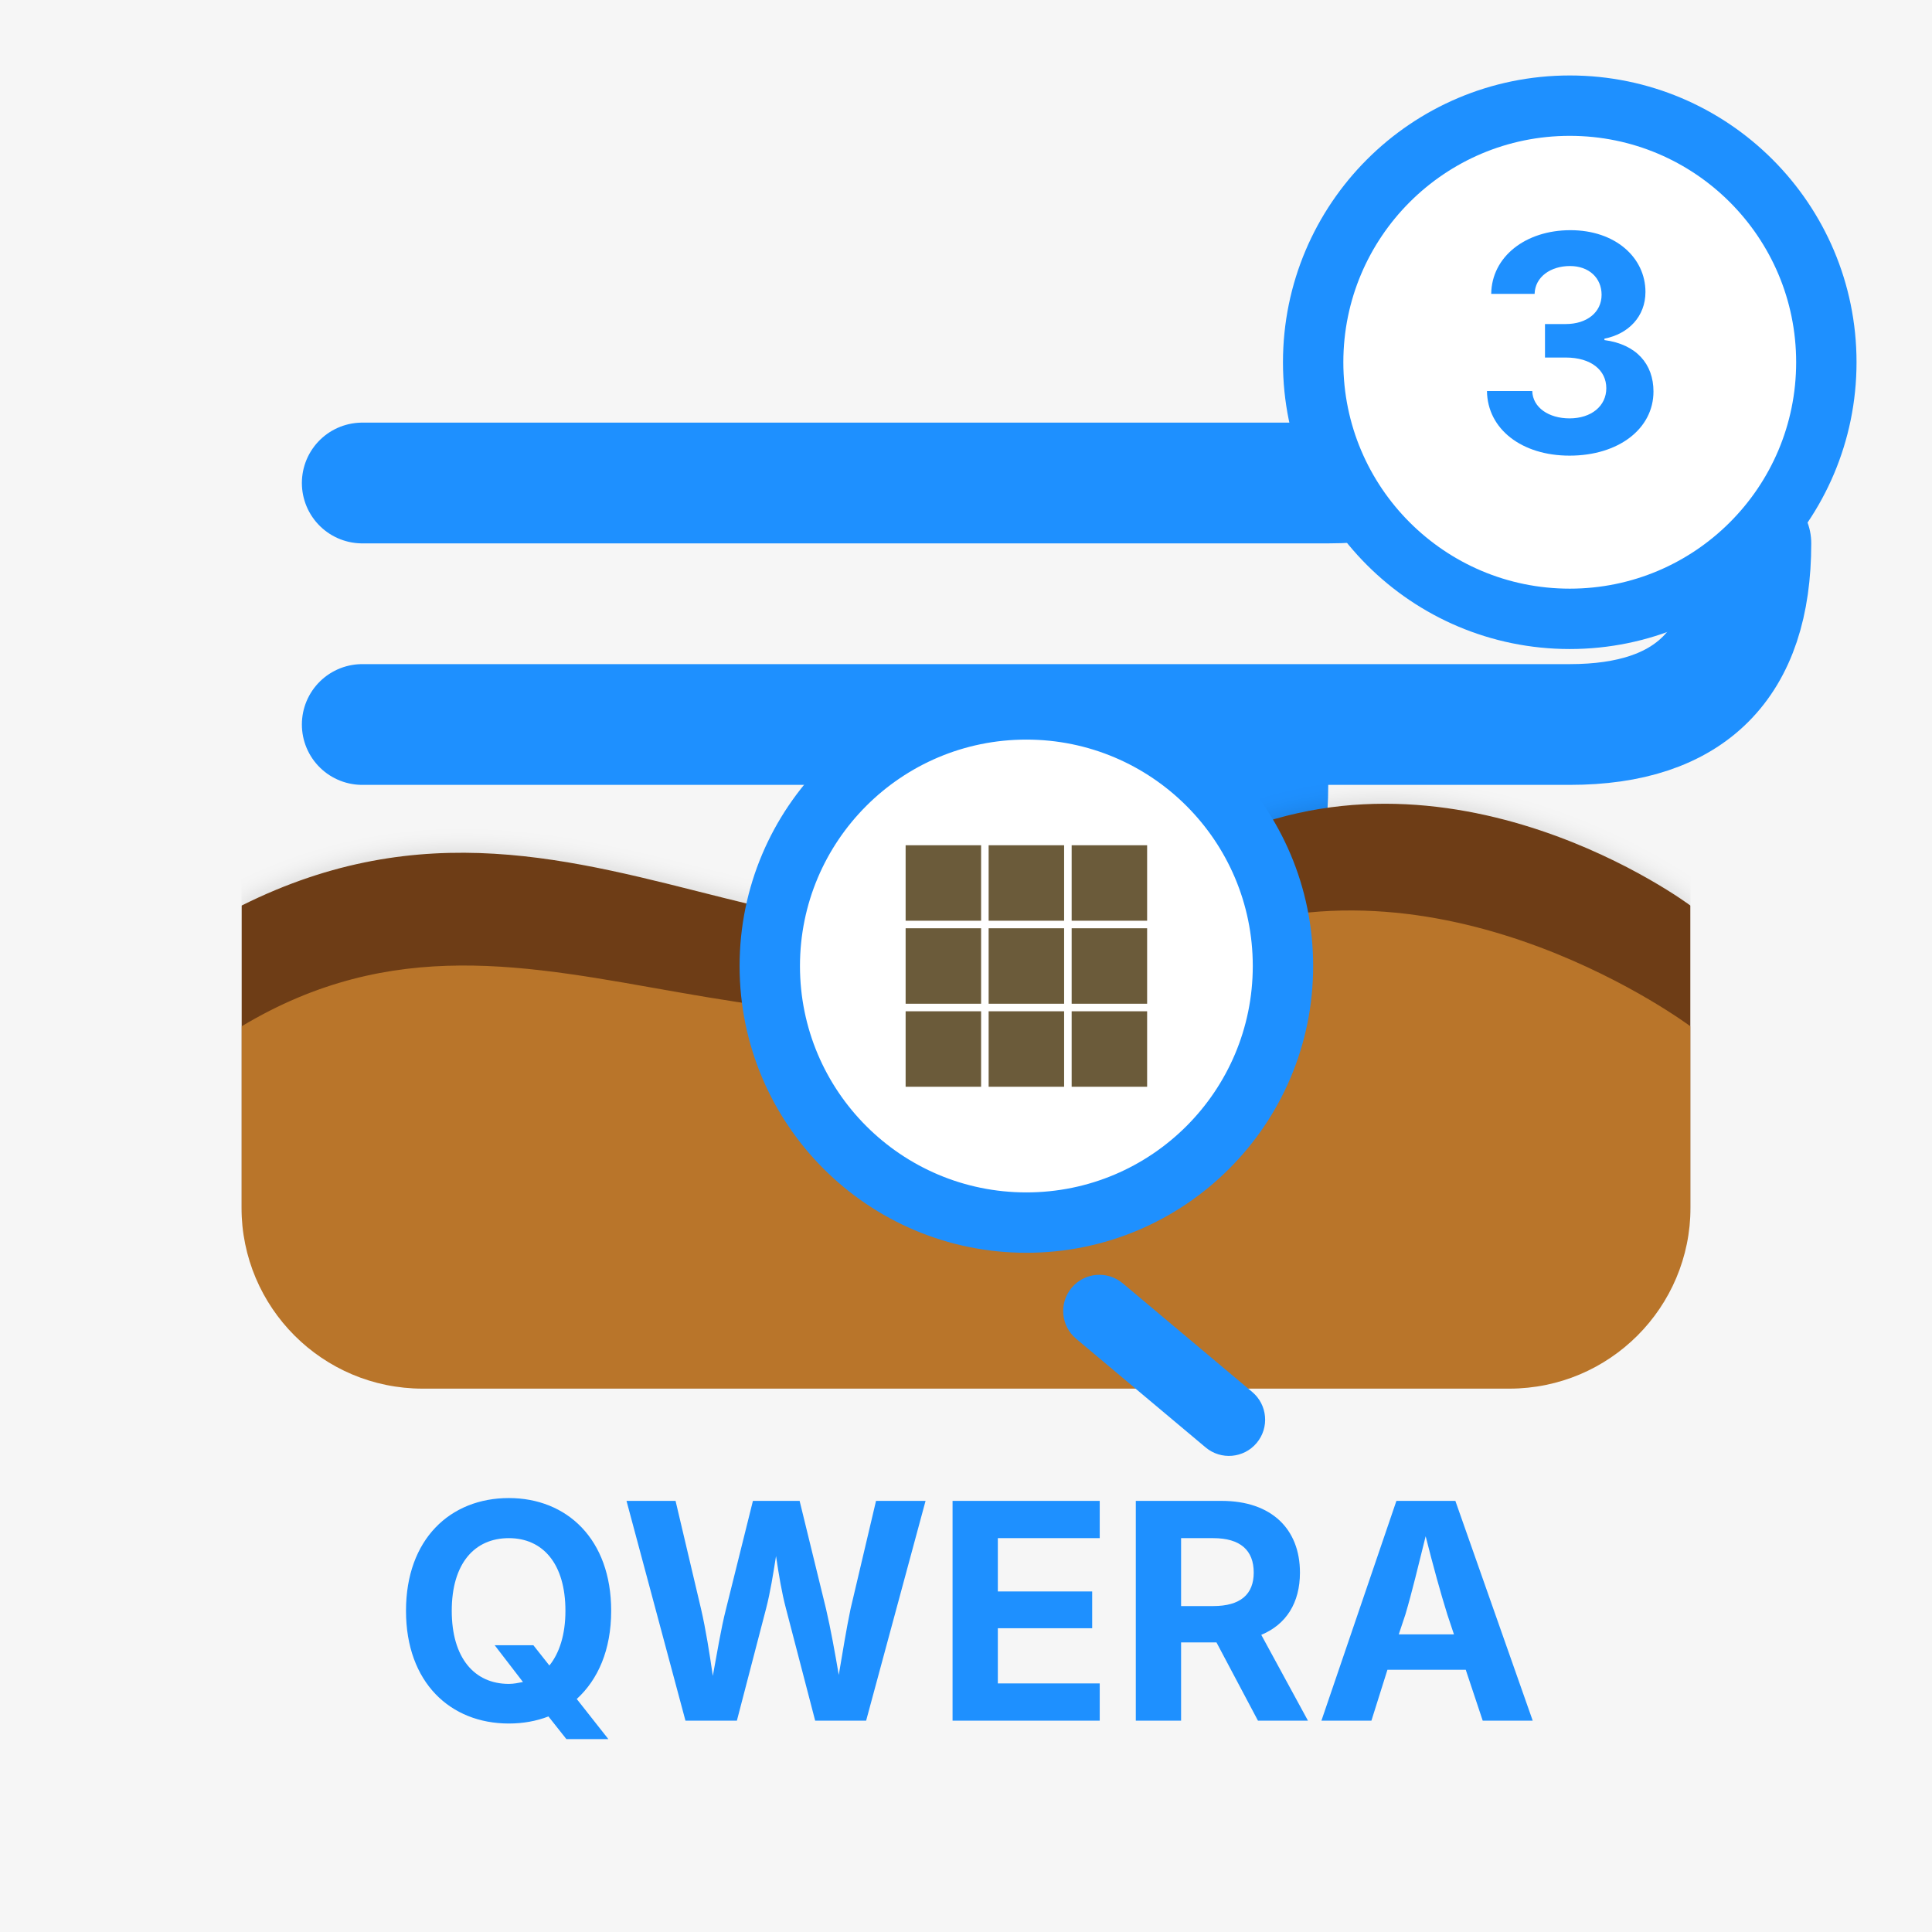
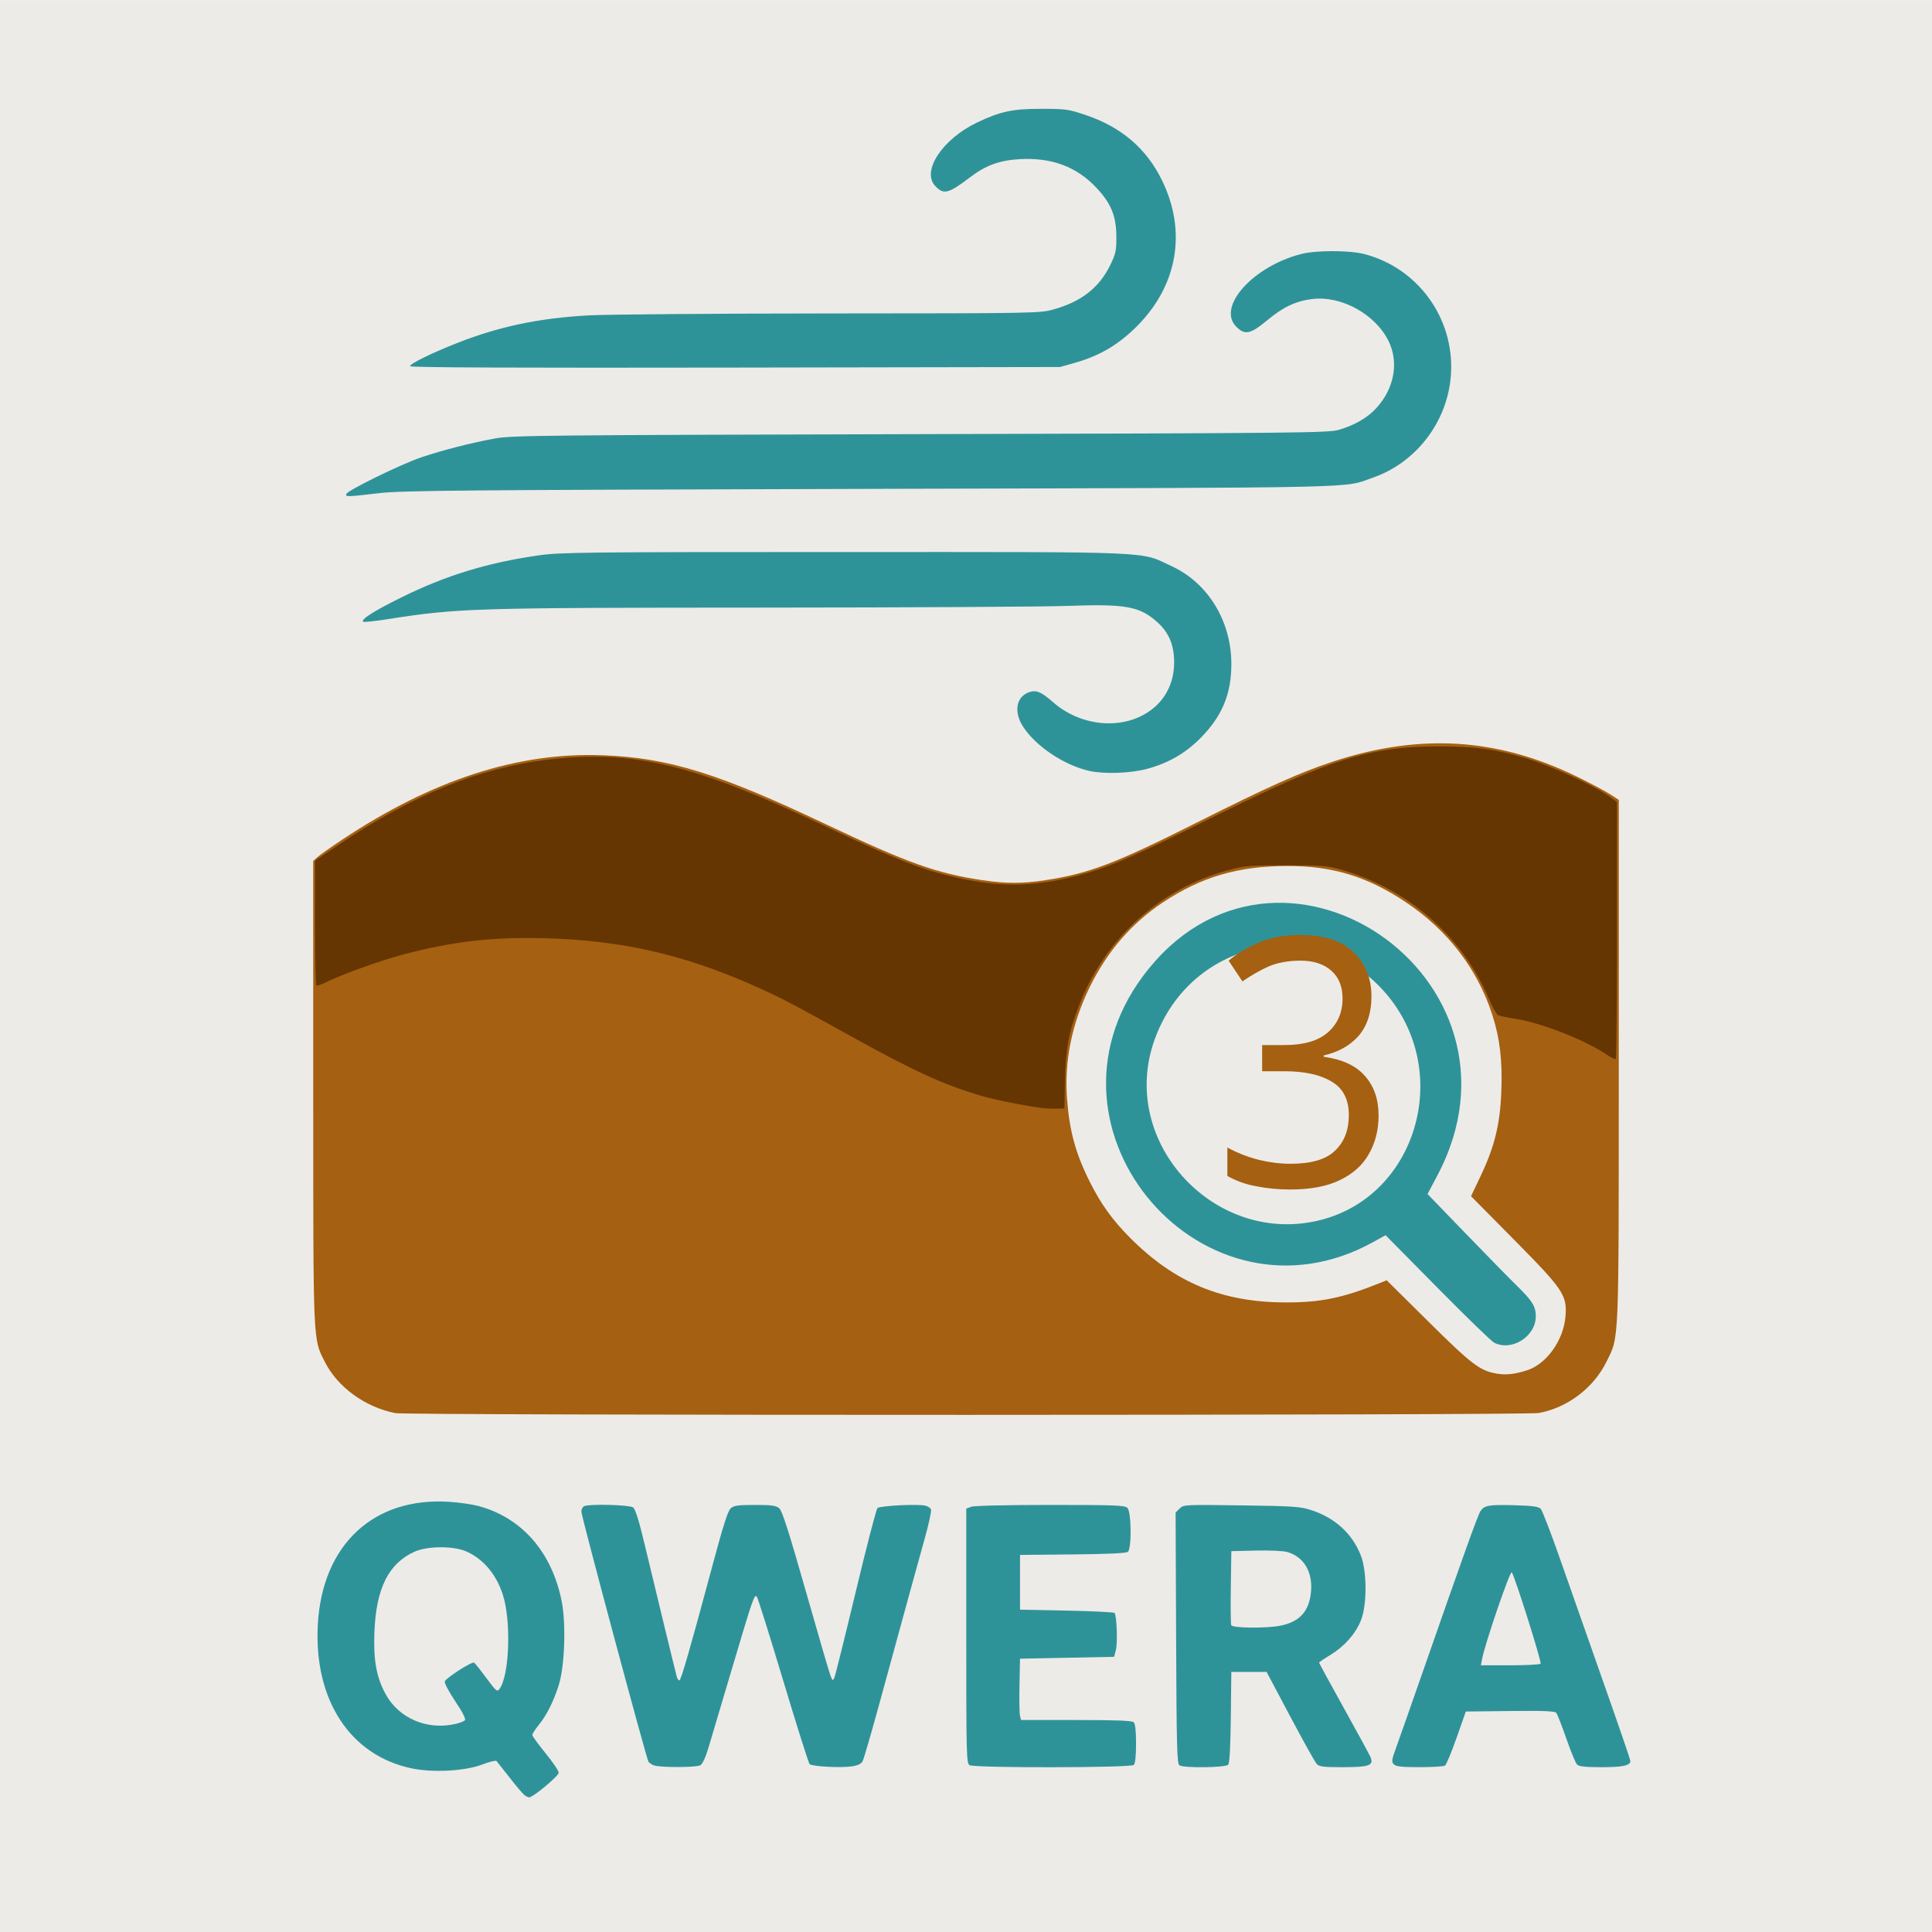
- <svg xmlns="http://www.w3.org/2000/svg" width="64" height="64" viewBox="0 0 64 64" role="img" aria-label="QWERA Icon">
-   <defs>
-     <clipPath id="rounded">
-       <rect x="8" y="12" width="48" height="34" rx="6" ry="6" />
-     </clipPath>
-     <filter id="soft" x="-5%" y="-5%" width="110%" height="110%">
-       <feDropShadow dx="0" dy="0" stdDeviation="0.4" flood-opacity="0.15" />
-     </filter>
-   </defs>
-   <rect x="0" y="0" width="64" height="64" fill="#F6F6F6" />
-   <g fill="none" stroke="#1E90FF" stroke-linecap="round" stroke-width="4">
-     <path d="M12 16 H44 q6 0 6-6" />
-     <path d="M12 24 H52 q6 0 6-6" />
-     <path d="M12 32 H36 q6 0 6-6" />
-   </g>
-   <g clip-path="url(#rounded)" filter="url(#soft)">
-     <rect x="8" y="12" width="48" height="34" fill="none" />
-     <path d="M8 30 C20 24, 28 36, 40 28 C48 24, 56 30, 56 30 L56 46 L8 46 Z" fill="#6E3E14" />
-     <path d="M8 34 C18 28, 26 38, 40 31 C48 28, 56 34, 56 34 L56 46 L8 46 Z" fill="#B9742B" />
-   </g>
-   <g transform="translate(34,32)">
-     <circle cx="0" cy="0" r="8.5" fill="#FFFFFF" stroke="#1E90FF" stroke-width="2" />
-     <g transform="translate(-4.5,-4.5)">
-       <rect x="0" y="0" width="9" height="9" fill="none" />
-       <rect x="0.5" y="0.5" width="2.5" height="2.5" fill="#6B5B3A" />
-       <rect x="3.25" y="0.5" width="2.5" height="2.5" fill="#6B5B3A" />
-       <rect x="6.0" y="0.5" width="2.5" height="2.5" fill="#6B5B3A" />
-       <rect x="0.5" y="3.25" width="2.5" height="2.5" fill="#6B5B3A" />
-       <rect x="3.25" y="3.25" width="2.5" height="2.5" fill="#6B5B3A" />
-       <rect x="6.0" y="3.25" width="2.5" height="2.5" fill="#6B5B3A" />
-       <rect x="0.5" y="6.0" width="2.5" height="2.5" fill="#6B5B3A" />
-       <rect x="3.25" y="6.0" width="2.5" height="2.5" fill="#6B5B3A" />
-       <rect x="6.0" y="6.0" width="2.5" height="2.5" fill="#6B5B3A" />
+ <svg xmlns="http://www.w3.org/2000/svg" version="1.1" id="svg1" width="1024" height="1024" viewBox="0 0 1024 1024">
+   <defs id="defs1" />
+   <g id="g1" style="display:inline">
+     <g id="g246" style="display:inline">
+       <path style="display:inline;fill:#edebe7" d="M 0,512.122 V 0.122 h 512 512 V 512.122 1024.121 H 512 0 Z" id="path262" />
+       <path style="display:inline;fill:#a56011" d="m 209.5,748.983 c -16.039,-3.198 -30.542,-13.748 -37.317,-27.147 -6.342,-12.544 -6.147,-8.019 -6.166,-142.912 L 166,456.349 l 2.25,-2.041 c 1.238,-1.122 7.012,-5.21 12.833,-9.085 47.92,-31.896 93.441,-46.667 138.417,-44.916 34.901,1.359 61.101,9.472 118.5,36.692 42.945,20.366 58.322,25.862 82.5,29.488 12.561,1.884 21.413,1.896 33.5,0.045 23.327,-3.572 37.04,-8.79 80.492,-30.63 37.633,-18.915 54.653,-26.536 72.008,-32.242 45.936,-15.102 87.041,-12.604 129,7.839 7.15,3.484 15.137,7.711 17.75,9.395 l 4.75,3.061 -0.017,138.272 c -0.019,153.161 0.289,145.676 -6.578,159.63 -6.799,13.816 -20.713,24.324 -35.839,27.066 -7.062,1.28 -599.651,1.338 -606.066,0.059 z m 599.671,-22.621 c 10.51,-3.31 19.542,-15.908 20.568,-28.691 0.899,-11.196 -1.078,-14.136 -27.366,-40.713 l -22.693,-22.943 5.207,-10.965 c 7.256,-15.281 10.156,-27.132 10.844,-44.313 0.658,-16.446 -0.778,-28.6 -4.853,-41.097 -7.904,-24.235 -23.575,-44.616 -45.671,-59.395 C 724.797,464.594 706.553,459 682.441,459 c -26.132,0 -45.895,5.806 -66.409,19.511 -16.499,11.023 -29.362,26.005 -38.578,44.937 -9.349,19.204 -13.336,38.774 -11.928,58.535 1.23,17.259 4.526,29.345 12.14,44.517 5.907,11.771 12.03,20.268 21.327,29.592 23.695,23.765 48.789,34.174 82.506,34.223 18.706,0.027 30.317,-2.385 50.237,-10.436 l 3.237,-1.308 22.263,22.049 c 23.001,22.78 27.221,25.976 36.263,27.464 4.75,0.782 9.31,0.281 15.671,-1.722 z" id="path248" />
+       <path style="display:inline;fill:#653502" d="m 553,587.324 c -8.767,-1.005 -26.225,-4.483 -33.5,-6.675 -19.647,-5.918 -35.076,-12.959 -66.5,-30.346 -35.61,-19.703 -39.416,-21.685 -54.128,-28.188 -36.836,-16.282 -69.406,-23.671 -109.394,-24.817 -28.325,-0.811 -49.69,1.644 -76.449,8.785 -11.962,3.192 -32.176,10.492 -40.157,14.501 -2.546,1.279 -4.908,2.045 -5.25,1.703 C 167.28,521.946 167,506.931 167,488.92 v -32.746 l 11.75,-7.934 c 39.822,-26.89 75.457,-41.386 112.272,-45.669 44.602,-5.19 76.876,2.56 145.389,34.91 40.644,19.191 54.127,24.344 74.709,28.551 21.012,4.295 38.729,3.699 60.436,-2.034 16.336,-4.315 28.942,-9.758 69.944,-30.2 63.073,-31.446 84.728,-38.253 121.5,-38.19 18.671,0.032 28.812,1.374 44.315,5.867 14.502,4.202 37.75,14.833 46.435,21.233 l 3.25,2.395 v 67.782 c 0,37.28 -0.262,68.044 -0.581,68.364 -0.32,0.32 -2.232,-0.549 -4.25,-1.93 -11.578,-7.926 -35.266,-17.262 -49.185,-19.386 -4.116,-0.628 -8.153,-1.478 -8.972,-1.889 -0.819,-0.411 -3.102,-4.526 -5.073,-9.145 -14.056,-32.931 -43.386,-58.31 -78.763,-68.154 -6.731,-1.873 -10.259,-2.133 -28.675,-2.118 -19.457,0.016 -21.713,0.209 -30.706,2.627 -35.843,9.636 -65.006,36.019 -78.725,71.221 -5.588,14.338 -7.326,23.554 -7.643,40.526 l -0.27,14.5 -3.828,0.112 c -2.105,0.062 -5.403,-0.068 -7.328,-0.289 z" id="path247" />
+       <path d="m 639.39,620.232 c -0.898,-0.362 -1.25,-3.73 -1.25,-11.954 v -11.449 l 11.25,0.283 11.25,0.283 0.286,10.354 c 0.187,6.776 -0.114,10.836 -0.872,11.75 -0.846,1.02 -3.618,1.375 -10.286,1.317 -5.02,-0.043 -9.69,-0.306 -10.378,-0.583 z m 30.964,-0.184 c -0.949,-0.602 -1.211,-3.672 -1,-11.735 l 0.286,-10.919 h 11 11 l 0.286,10.919 c 0.211,8.062 -0.051,11.132 -1,11.735 -0.707,0.449 -5.336,0.816 -10.286,0.816 -4.95,0 -9.579,-0.367 -10.286,-0.816 z m 30.872,-0.55 c -0.758,-0.914 -1.06,-4.974 -0.872,-11.75 l 0.286,-10.354 h 11.5 11.5 l 0.286,10.354 c 0.187,6.776 -0.114,10.836 -0.872,11.75 -0.847,1.02 -3.785,1.396 -10.914,1.396 -7.128,0 -10.067,-0.376 -10.914,-1.396 z m -62.388,-31.239 c -0.384,-0.384 -0.698,-5.813 -0.698,-12.065 v -11.366 l 11.25,0.283 11.25,0.283 v 11.5 11.5 l -10.552,0.282 c -5.803,0.155 -10.866,-0.033 -11.25,-0.417 z m 30.746,-0.649 c -0.285,-0.743 -0.39,-6.046 -0.232,-11.784 l 0.287,-10.432 h 11 11 v 11.5 11.5 l -10.768,0.284 c -8.325,0.22 -10.886,-0.023 -11.287,-1.068 z m 31.031,-0.966 c -0.309,-1.238 -0.43,-6.525 -0.269,-11.75 l 0.293,-9.5 10.919,-0.286 c 8.062,-0.211 11.132,0.051 11.735,1 1.317,2.076 1.02,20.212 -0.354,21.586 -0.778,0.778 -4.818,1.2 -11.481,1.2 -9.828,0 -10.306,-0.099 -10.843,-2.25 z M 638.585,555.611 c -0.285,-0.743 -0.39,-6.046 -0.232,-11.784 l 0.287,-10.432 h 11 11 v 11.5 11.5 l -10.768,0.284 c -8.325,0.22 -10.886,-0.023 -11.287,-1.068 z m 31,0 c -0.285,-0.743 -0.39,-6.046 -0.232,-11.784 l 0.287,-10.432 h 11 11 v 11.5 11.5 l -10.768,0.284 c -8.325,0.22 -10.886,-0.023 -11.287,-1.068 z m 30.987,-0.034 c -0.278,-0.725 -0.376,-6.012 -0.219,-11.75 l 0.287,-10.432 10.354,-0.286 c 6.776,-0.187 10.836,0.114 11.75,0.872 1.011,0.839 1.396,3.719 1.396,10.454 0,5.113 -0.273,10.008 -0.607,10.878 -0.502,1.309 -2.492,1.582 -11.531,1.582 -8.116,0 -11.054,-0.339 -11.43,-1.318 z" style="display:none;fill:#a56011" id="path1" />
+       <path d="m 577.329,408.596 c -13.171,-2.962 -28.062,-12.853 -34.906,-23.185 -5.56,-8.395 -3.725,-16.907 4.063,-18.839 3.178,-0.788 5.826,0.492 11.751,5.681 15.904,13.929 40.022,14.906 54.121,2.193 6.474,-5.838 9.972,-14.042 9.961,-23.363 -0.011,-9.242 -2.73,-15.746 -8.913,-21.32 -9.319,-8.401 -16.729,-9.744 -47.577,-8.621 -12.65,0.46 -85.55,0.865 -162,0.899 -153.866,0.069 -161.173,0.295 -198.391,6.145 -6.815,1.071 -12.665,1.671 -13,1.333 -1.241,-1.254 5.802,-5.718 20.391,-12.922 23.505,-11.607 45.5,-18.347 72.535,-22.226 11.53,-1.654 23.676,-1.788 161.965,-1.788 168.114,0 156.461,-0.507 173.802,7.558 19.116,8.89 31.39,28.925 31.514,51.442 0.089,16.063 -4.824,27.975 -16.317,39.561 -8.12,8.186 -17.111,13.361 -28.5,16.405 -8.711,2.328 -22.674,2.808 -30.5,1.048 z M 183.55,261.833 c 0.597,-1.926 29.115,-15.867 39.801,-19.457 11.484,-3.857 26.125,-7.605 38.978,-9.976 8.803,-1.624 25.352,-1.793 225.5,-2.302 202.641,-0.515 216.367,-0.658 221.925,-2.315 8.364,-2.493 14.997,-6.35 19.703,-11.455 9.51,-10.317 12.069,-24.19 6.546,-35.48 -6.971,-14.249 -24.903,-24.189 -40.358,-22.372 -8.687,1.021 -15.443,4.178 -23.789,11.117 -9.103,7.568 -11.984,8.187 -16.604,3.567 -10.466,-10.466 8.878,-32.066 34.537,-38.567 7.783,-1.972 25.314,-1.969 33.08,0.005 28.459,7.234 47.874,33.839 46.206,63.316 -1.413,24.96 -18.033,47.127 -41.426,55.249 -16.307,5.662 2.835,5.233 -265.82,5.954 -218.342,0.586 -248.624,0.851 -261,2.282 -17.12,1.98 -17.763,1.996 -17.28,0.434 z m 33.78,-67.718 c 0,-1.37 11.1,-6.838 25,-12.315 22.233,-8.76 43.51,-13.23 69.721,-14.646 9.779,-0.528 67.526,-0.989 128.328,-1.023 108.517,-0.061 110.686,-0.101 117.997,-2.127 14.627,-4.053 24.131,-11.44 29.965,-23.289 3.002,-6.099 3.372,-7.749 3.356,-14.992 -0.025,-11.156 -2.702,-17.787 -10.581,-26.21 -10.453,-11.175 -23.838,-16.147 -40.785,-15.152 -10.568,0.621 -17.946,3.317 -26.088,9.535 -11.583,8.845 -14.182,9.479 -18.662,4.551 -7.191,-7.91 4.004,-24.761 22.25,-33.493 12.436,-5.951 18.92,-7.32 34.5,-7.282 12.649,0.031 14.123,0.245 23.382,3.392 18.747,6.373 31.963,17.729 40.173,34.519 13.274,27.147 8.278,55.865 -13.487,77.527 -9.744,9.697 -19.661,15.515 -32.747,19.209 l -7.82,2.208 -172.25,0.297 c -115.134,0.199 -172.25,-0.036 -172.25,-0.709 z" style="display:inline;fill:#2e9399" id="path1-5" />
+       <path d="m 277.913,951.395 c -0.882,-0.688 -4.406,-4.85 -7.83,-9.25 -3.424,-4.4 -6.533,-8.347 -6.909,-8.772 -0.376,-0.425 -3.801,0.418 -7.611,1.872 -9.107,3.475 -26.133,4.393 -37.428,2.016 -32.571,-6.853 -51.804,-36.282 -49.692,-76.038 2.251,-42.369 29.464,-67.857 69.648,-65.232 5.249,0.343 12.216,1.341 15.481,2.219 22.974,6.172 38.853,24.291 44.108,50.329 2.412,11.949 1.629,34.74 -1.531,44.606 -2.864,8.941 -6.361,15.903 -10.633,21.168 -1.86,2.293 -3.382,4.656 -3.382,5.253 0,0.597 3.15,4.938 7,9.648 3.85,4.71 7,9.371 7,10.358 0,1.717 -13.612,13.072 -15.671,13.072 -0.521,0 -1.669,-0.562 -2.551,-1.25 z m -36.406,-37.696 c 2.13,-0.494 4.321,-1.347 4.868,-1.895 0.662,-0.662 -1.047,-4.051 -5.086,-10.09 -3.437,-5.139 -5.839,-9.727 -5.523,-10.551 0.728,-1.896 14.377,-10.632 15.514,-9.93 0.479,0.296 3.404,3.963 6.499,8.149 5.25,7.1 5.721,7.483 7.013,5.717 5.244,-7.172 6.224,-36.033 1.696,-49.955 -3.502,-10.767 -10.247,-18.765 -19.23,-22.803 -6.814,-3.063 -20.749,-2.999 -27.622,0.128 -13.659,6.213 -20.215,19.27 -21.176,42.176 -0.633,15.09 1.014,24.289 5.973,33.356 7.007,12.811 22.056,19.183 37.075,15.698 z m 104.98,21.953 c -1.181,-0.477 -2.442,-1.343 -2.801,-1.924 -1.155,-1.868 -35.551,-130.086 -35.551,-132.521 0,-1.291 0.712,-2.62 1.582,-2.954 3.164,-1.214 23.968,-0.656 25.813,0.692 1.234,0.902 3.121,6.935 6.179,19.75 5.84,24.476 16.413,68.001 17.052,70.201 0.28,0.963 0.872,1.75 1.316,1.75 0.879,0 5.749,-16.905 17.571,-61 5.627,-20.986 8.177,-28.961 9.675,-30.25 1.665,-1.433 3.988,-1.75 12.812,-1.75 8.806,0 11.159,0.32 12.859,1.75 1.567,1.318 5.035,12.121 14.059,43.798 6.588,23.127 12.501,43.377 13.139,45 1.079,2.744 1.224,2.811 2.058,0.952 0.494,-1.1 5.566,-21.499 11.272,-45.331 5.706,-23.832 10.9,-43.857 11.541,-44.5 1.259,-1.261 21.545,-2.269 25.533,-1.268 1.275,0.32 2.567,1.231 2.871,2.024 0.304,0.793 -1.185,7.66 -3.31,15.259 -3.87,13.838 -9.375,33.88 -24.034,87.494 -4.312,15.773 -8.325,29.583 -8.917,30.689 -0.726,1.357 -2.559,2.234 -5.632,2.695 -5.931,0.889 -21.2,0.078 -22.472,-1.194 -0.544,-0.544 -6.861,-20.537 -14.038,-44.428 -7.177,-23.891 -13.45,-43.845 -13.941,-44.341 -1.324,-1.338 -2.037,0.728 -13.075,37.902 -5.553,18.7 -11.207,37.711 -12.564,42.247 -1.568,5.24 -3.151,8.612 -4.342,9.25 -2.272,1.216 -21.646,1.224 -24.654,0.01 z m 167.398,-0.087 c -1.639,-0.955 -1.75,-5.287 -1.75,-68.494 v -67.475 l 2.565,-0.975 c 1.509,-0.574 18.772,-0.975 41.929,-0.975 34.452,0 39.56,0.196 40.935,1.571 2.097,2.097 2.297,21.582 0.238,23.29 -0.886,0.735 -10.695,1.196 -29.25,1.372 l -27.917,0.266 v 14.5 14.5 l 24.669,0.5 c 13.568,0.275 25.005,0.837 25.415,1.249 1.188,1.192 1.715,15.903 0.707,19.751 l -0.917,3.5 -24.937,0.5 -24.937,0.5 -0.288,14 c -0.158,7.7 -0.037,15.012 0.269,16.25 l 0.557,2.25 h 29.281 c 21.441,0 29.602,0.321 30.481,1.2 0.775,0.775 1.2,4.778 1.2,11.3 0,6.522 -0.425,10.525 -1.2,11.3 -1.561,1.561 -84.38,1.675 -87.05,0.12 z m 111.25,0.102 c -1.304,-0.824 -1.535,-9.626 -1.771,-67.464 l -0.271,-66.516 2.116,-2.116 c 2.083,-2.083 2.605,-2.11 32.771,-1.691 27.98,0.388 31.225,0.613 37.201,2.573 12.463,4.088 21.527,12.403 26.066,23.91 3.316,8.407 3.361,26.267 0.086,34.429 -2.901,7.23 -8.711,13.804 -16.245,18.381 -3.275,1.989 -5.954,3.814 -5.954,4.055 0,0.241 5.809,10.896 12.908,23.678 7.099,12.782 13.494,24.527 14.21,26.099 2.141,4.702 -0.296,5.64 -14.655,5.64 -10.393,0 -12.388,-0.258 -13.768,-1.784 -0.888,-0.981 -7.217,-12.344 -14.065,-25.25 l -12.451,-23.466 h -9.34 -9.34 l -0.269,23.92 c -0.175,15.596 -0.653,24.383 -1.372,25.25 -1.315,1.585 -23.432,1.885 -25.859,0.352 z m 53.914,-74.096 c 9.961,-2.136 14.895,-7.727 15.819,-17.924 0.954,-10.526 -3.78,-18.473 -12.529,-21.031 -2.102,-0.615 -9.329,-0.951 -16.705,-0.777 l -13,0.306 -0.273,18.969 c -0.15,10.433 -0.052,19.546 0.219,20.25 0.624,1.625 19.177,1.769 26.468,0.206 z m 59.727,73.574 c -1.335,-1.335 -1.188,-2.359 1.327,-9.25 1.555,-4.262 7.847,-22.149 13.982,-39.749 21.771,-62.461 29.145,-82.996 30.601,-85.218 2.028,-3.095 4.434,-3.505 18.326,-3.118 9.143,0.255 12.426,0.705 13.582,1.863 0.839,0.84 5.602,13.215 10.585,27.5 4.983,14.285 15.337,43.751 23.008,65.481 7.671,21.73 13.948,40.051 13.948,40.715 0,2.405 -4.088,3.277 -15.363,3.277 -8.531,0 -11.856,-0.362 -12.898,-1.403 -0.772,-0.772 -3.332,-6.959 -5.689,-13.75 -2.357,-6.791 -4.745,-12.917 -5.305,-13.615 -0.782,-0.973 -6.478,-1.206 -24.493,-1 l -23.474,0.268 -4.903,13.95 c -2.697,7.672 -5.459,14.303 -6.139,14.735 -0.68,0.432 -6.716,0.792 -13.414,0.8 -9.511,0.012 -12.507,-0.313 -13.68,-1.486 z m 77.771,-53.358 c 0.634,-1.026 -13.894,-47.022 -15.294,-48.422 -0.928,-0.928 -14.192,37.824 -15.703,45.879 l -0.638,3.402 h 15.552 c 8.554,0 15.791,-0.387 16.083,-0.859 z" style="display:inline;fill:#2e9399" id="path1-52" />
+       <path d="M 791.876,711.618 C 790.433,710.865 776.906,697.748 761.818,682.468 l -27.434,-27.781 -6.442,3.569 c -89.408,49.531 -183.271,-58.595 -122.218,-140.789 70.527,-94.948 211.726,0.54 156.108,105.571 l -5.202,9.824 20.109,20.819 C 787.799,665.131 800.066,677.65 803.998,681.5 812.241,689.57 814,692.422 814,697.716 c 0,10.664 -12.852,18.74 -22.124,13.903 z M 700.5,646.482 c 49.939,-13.088 69.039,-76.74 35.475,-118.222 -36.177,-44.711 -105.01,-31.706 -124.262,23.479 -18.89,54.149 32.883,109.395 88.787,94.743 z" style="display:inline;fill:#2e9399" id="path1-2" />
    </g>
-     <rect x="8" y="7" width="8" height="2.4" rx="1.2" fill="#1E90FF" transform="rotate(40) translate(0,-1)" />
-   </g>
-   <g aria-hidden="true" transform="translate(32,57)" text-anchor="middle" font-family="Inter, Arial, sans-serif" font-size="10" font-weight="700" fill="#1E90FF">
-     <text>QWERA</text>
-   </g>
-   <g>
-     <circle cx="52" cy="12" r="8.5" fill="#FFFFFF" stroke="#1E90FF" stroke-width="2" />
-     <text x="52" y="15" text-anchor="middle" font-family="Inter, Arial, sans-serif" font-size="10" font-weight="700" fill="#1E90FF">3</text>
+     <text xml:space="preserve" style="font-style:normal;font-variant:normal;font-weight:normal;font-stretch:normal;font-size:12px;font-family:'Berlin Sans FB';-inkscape-font-specification:'Berlin Sans FB, Normal';font-variant-ligatures:normal;font-variant-caps:normal;font-variant-numeric:normal;font-variant-east-asian:normal;text-align:start;writing-mode:lr-tb;direction:ltr;text-anchor:start;white-space:pre;inline-size:20.584;fill:#a56011;fill-opacity:1" x="-100.243" y="427.618" id="text1" transform="matrix(14.20775,0,0,15.31136,2066.979,-5918.855)">
+       <tspan x="-100.243" y="427.618" id="tspan1">3</tspan>
+     </text>
  </g>
</svg>
